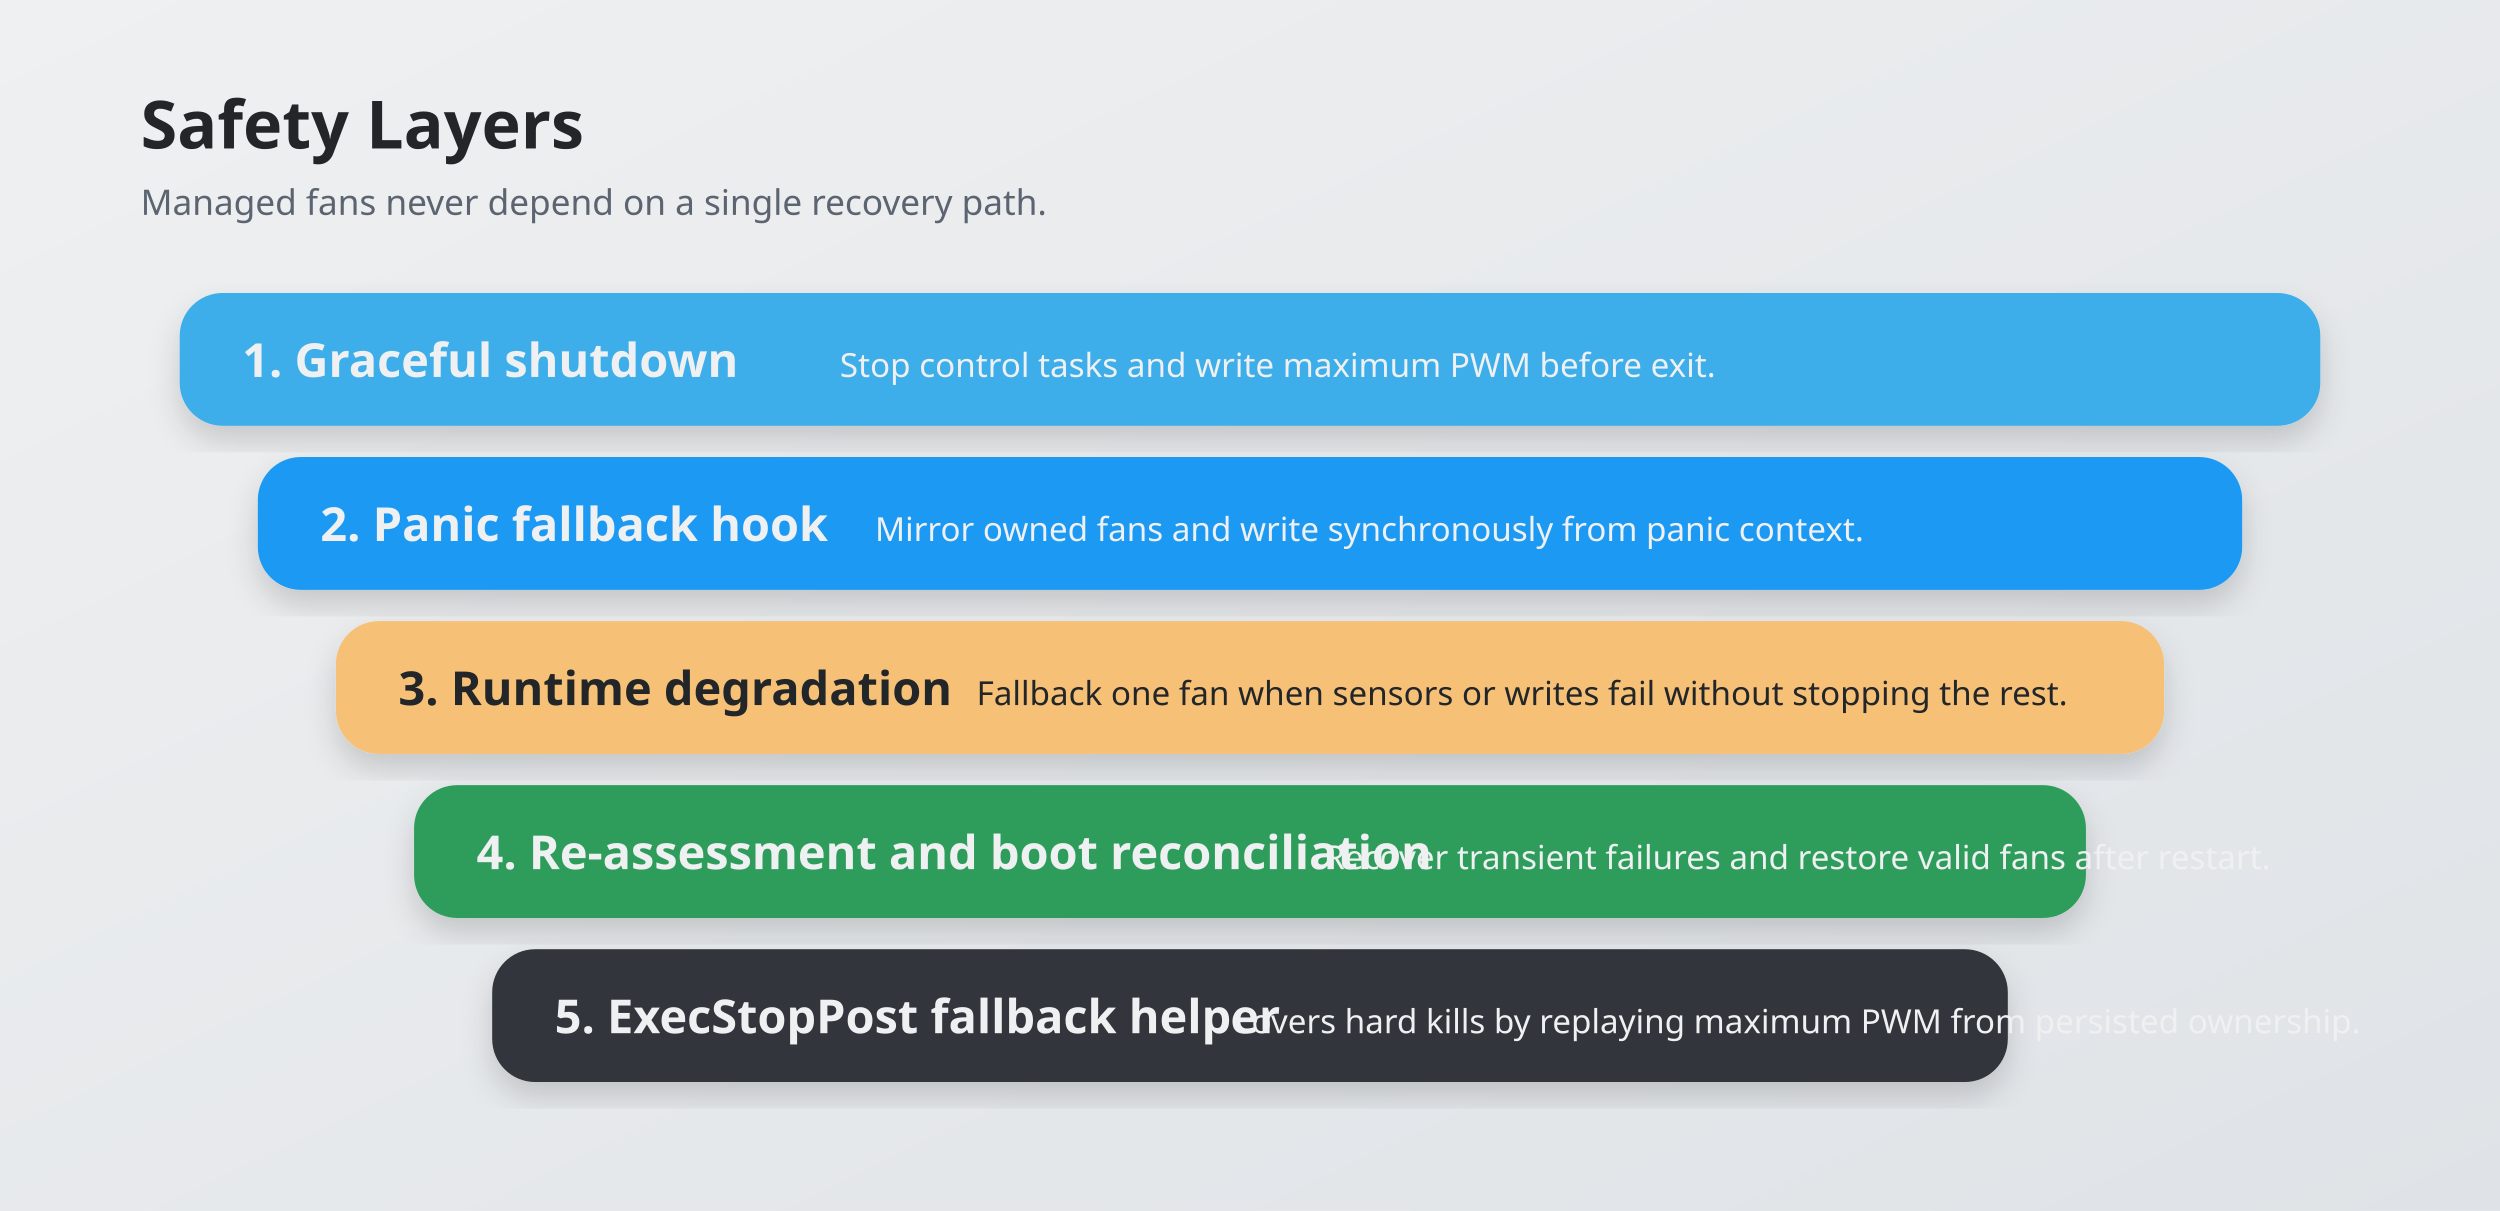
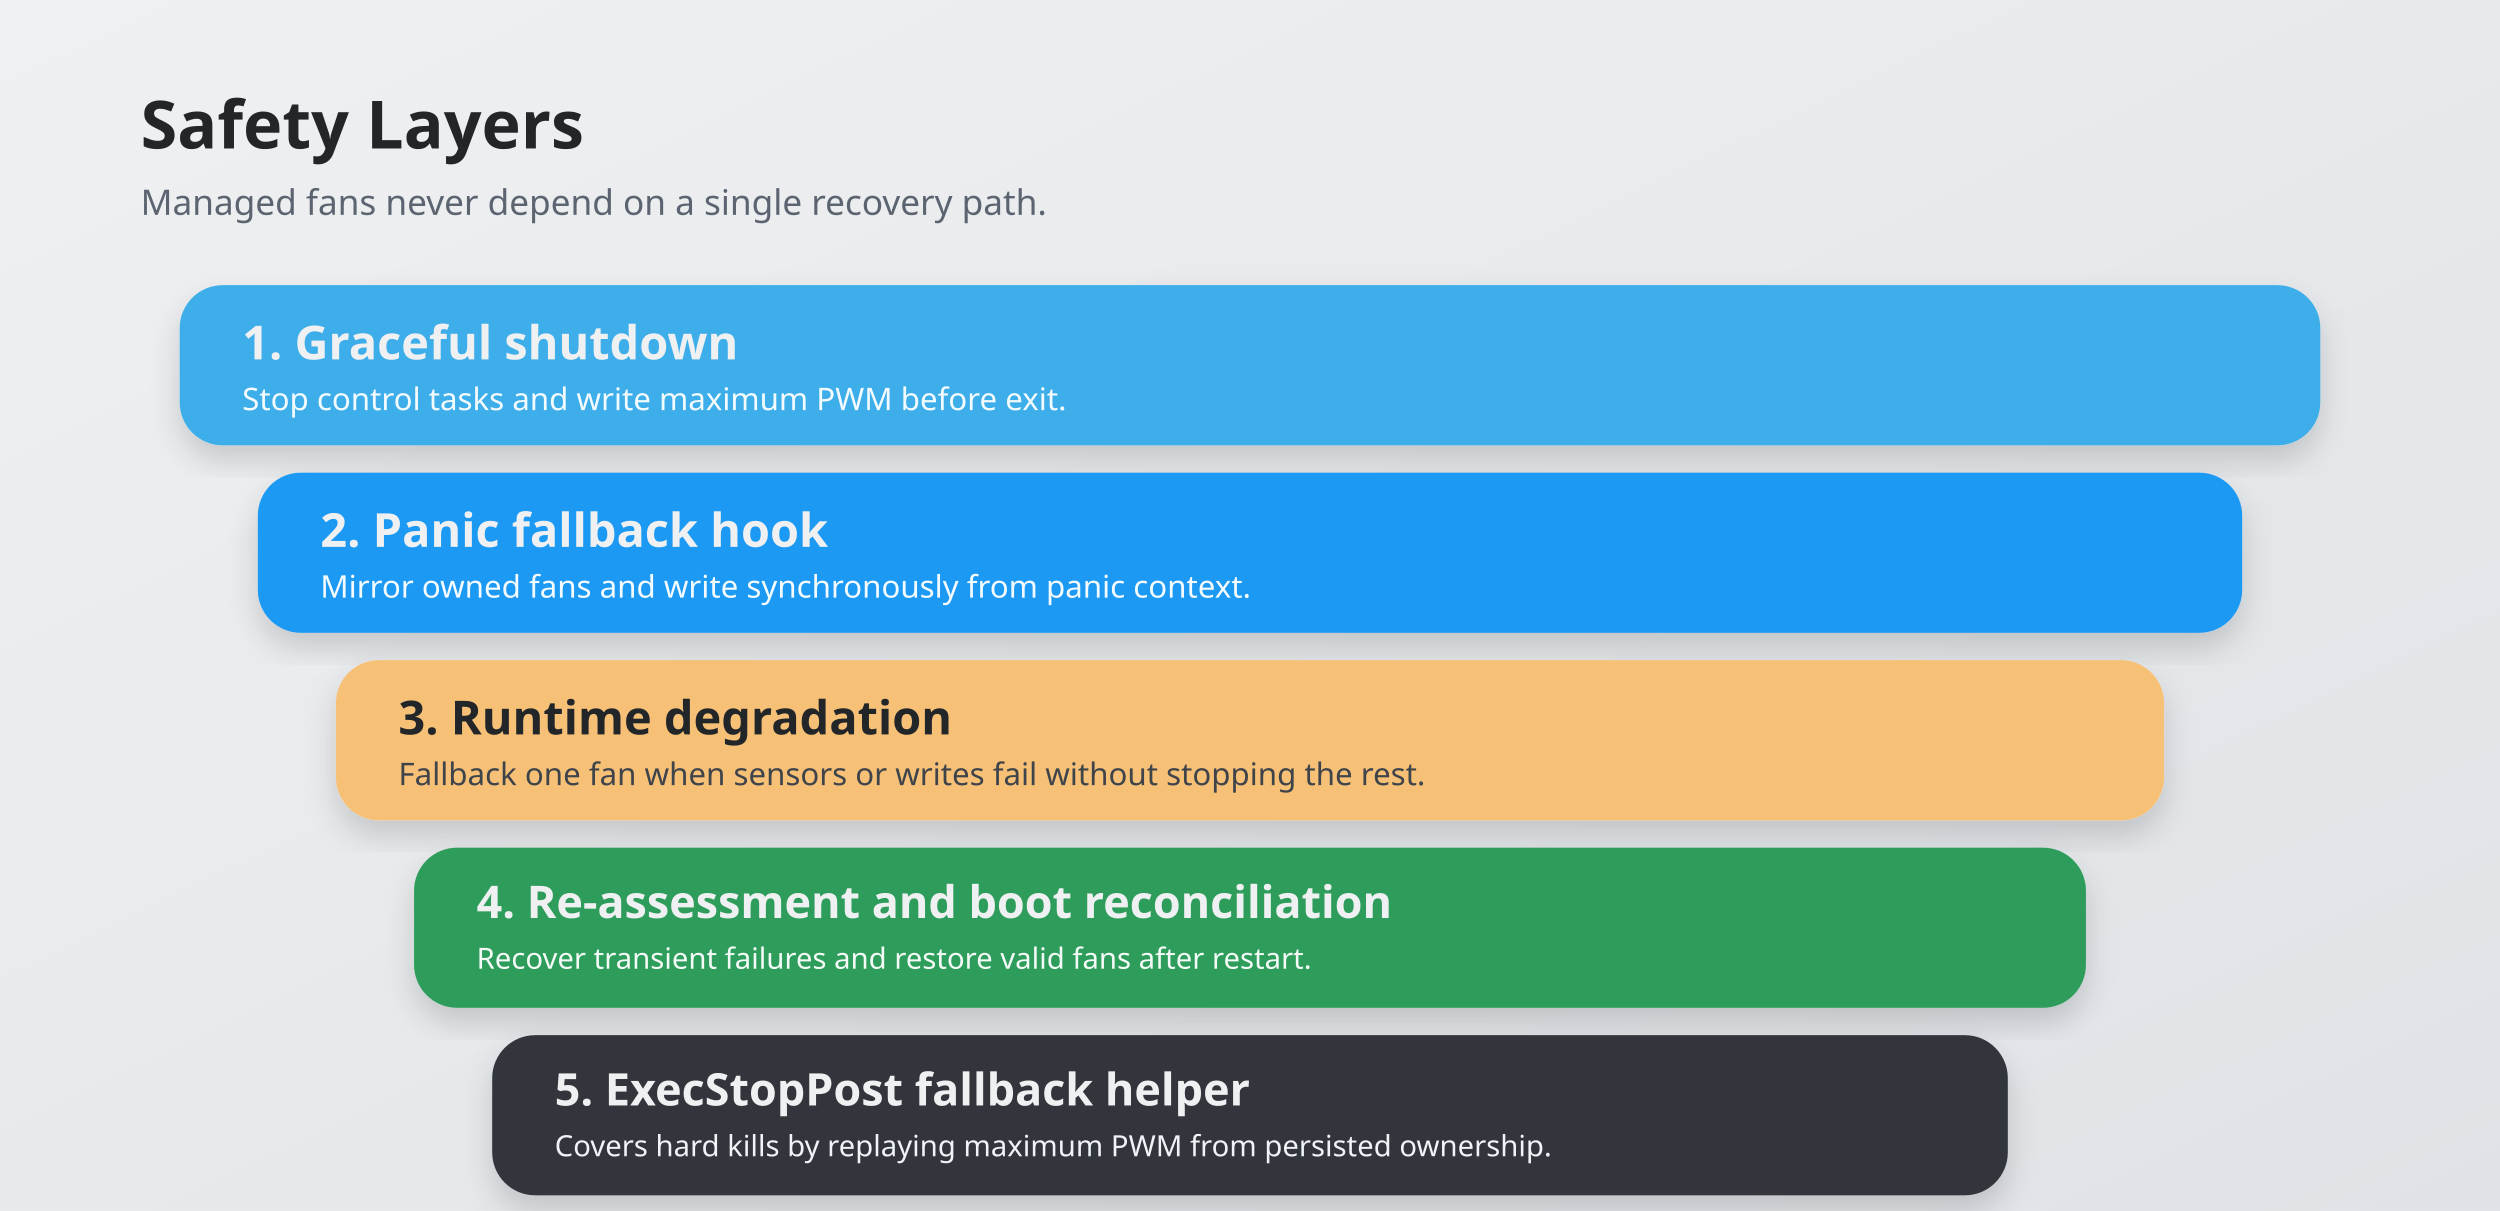
<svg xmlns="http://www.w3.org/2000/svg" viewBox="0 0 1280 620" width="1280" height="620" role="img" aria-labelledby="title desc">
  <defs>
    <linearGradient id="bg" x1="0" y1="0" x2="1" y2="1">
      <stop offset="0%" stop-color="#eff0f1" />
      <stop offset="100%" stop-color="#dfe3e7" />
    </linearGradient>
    <filter id="shadow" x="-20%" y="-20%" width="140%" height="140%">
      <feDropShadow dx="0" dy="8" stdDeviation="8" flood-color="#000000" flood-opacity="0.16" />
    </filter>
  </defs>
  <rect width="1280" height="620" fill="url(#bg)" />
  <text x="72" y="76" fill="#232629" font-family="Noto Sans, Inter, Arial, sans-serif" font-size="34" font-weight="700">Safety Layers</text>
  <text x="72" y="110" fill="#5b6470" font-family="Noto Sans, Inter, Arial, sans-serif" font-size="18">Managed fans never depend on a single recovery path.</text>
-   <rect x="92" y="150" width="1096" height="68" rx="22" fill="#3daee9" filter="url(#shadow)" />
-   <text x="124" y="193" fill="#eff0f1" font-family="Noto Sans, Inter, Arial, sans-serif" font-size="24" font-weight="700">1. Graceful shutdown</text>
-   <text x="430" y="193" fill="#eff0f1" font-family="Noto Sans, Inter, Arial, sans-serif" font-size="17">Stop control tasks and write maximum PWM before exit.</text>
-   <rect x="132" y="234" width="1016" height="68" rx="22" fill="#1d99f3" filter="url(#shadow)" />
-   <text x="164" y="277" fill="#eff0f1" font-family="Noto Sans, Inter, Arial, sans-serif" font-size="24" font-weight="700">2. Panic fallback hook</text>
-   <text x="448" y="277" fill="#eff0f1" font-family="Noto Sans, Inter, Arial, sans-serif" font-size="17">Mirror owned fans and write synchronously from panic context.</text>
-   <rect x="172" y="318" width="936" height="68" rx="22" fill="#f6c177" filter="url(#shadow)" />
-   <text x="204" y="361" fill="#232629" font-family="Noto Sans, Inter, Arial, sans-serif" font-size="24" font-weight="700">3. Runtime degradation</text>
-   <text x="500" y="361" fill="#232629" font-family="Noto Sans, Inter, Arial, sans-serif" font-size="17">Fallback one fan when sensors or writes fail without stopping the rest.</text>
-   <rect x="212" y="402" width="856" height="68" rx="22" fill="#2e9d5b" filter="url(#shadow)" />
-   <text x="244" y="445" fill="#eff0f1" font-family="Noto Sans, Inter, Arial, sans-serif" font-size="24" font-weight="700">4. Re-assessment and boot reconciliation</text>
-   <text x="678" y="445" fill="#eff0f1" font-family="Noto Sans, Inter, Arial, sans-serif" font-size="17">Recover transient failures and restore valid fans after restart.</text>
-   <rect x="252" y="486" width="776" height="68" rx="22" fill="#31363b" filter="url(#shadow)" />
-   <text x="284" y="529" fill="#eff0f1" font-family="Noto Sans, Inter, Arial, sans-serif" font-size="24" font-weight="700">5. ExecStopPost fallback helper</text>
-   <text x="630" y="529" fill="#eff0f1" font-family="Noto Sans, Inter, Arial, sans-serif" font-size="17">Covers hard kills by replaying maximum PWM from persisted ownership.</text>
+   <rect x="92" y="146" width="1096" height="82" rx="22" fill="#3daee9" filter="url(#shadow)" />
+   <text x="124" y="184" fill="#eff0f1" font-family="Noto Sans, Inter, Arial, sans-serif" font-size="24" font-weight="700">1. Graceful shutdown</text>
+   <text x="124" y="210" fill="#f4fbff" font-family="Noto Sans, Inter, Arial, sans-serif" font-size="16">Stop control tasks and write maximum PWM before exit.</text>
+   <rect x="132" y="242" width="1016" height="82" rx="22" fill="#1d99f3" filter="url(#shadow)" />
+   <text x="164" y="280" fill="#eff0f1" font-family="Noto Sans, Inter, Arial, sans-serif" font-size="24" font-weight="700">2. Panic fallback hook</text>
+   <text x="164" y="306" fill="#f4fbff" font-family="Noto Sans, Inter, Arial, sans-serif" font-size="16">Mirror owned fans and write synchronously from panic context.</text>
+   <rect x="172" y="338" width="936" height="82" rx="22" fill="#f6c177" filter="url(#shadow)" />
+   <text x="204" y="376" fill="#232629" font-family="Noto Sans, Inter, Arial, sans-serif" font-size="24" font-weight="700">3. Runtime degradation</text>
+   <text x="204" y="402" fill="#3f434a" font-family="Noto Sans, Inter, Arial, sans-serif" font-size="16">Fallback one fan when sensors or writes fail without stopping the rest.</text>
+   <rect x="212" y="434" width="856" height="82" rx="22" fill="#2e9d5b" filter="url(#shadow)" />
+   <text x="244" y="470" fill="#eff0f1" font-family="Noto Sans, Inter, Arial, sans-serif" font-size="23" font-weight="700">4. Re-assessment and boot reconciliation</text>
+   <text x="244" y="496" fill="#f4fbf6" font-family="Noto Sans, Inter, Arial, sans-serif" font-size="15">Recover transient failures and restore valid fans after restart.</text>
+   <rect x="252" y="530" width="776" height="82" rx="22" fill="#31363b" filter="url(#shadow)" />
+   <text x="284" y="566" fill="#eff0f1" font-family="Noto Sans, Inter, Arial, sans-serif" font-size="23" font-weight="700">5. ExecStopPost fallback helper</text>
+   <text x="284" y="592" fill="#f0f4f8" font-family="Noto Sans, Inter, Arial, sans-serif" font-size="15">Covers hard kills by replaying maximum PWM from persisted ownership.</text>
</svg>
